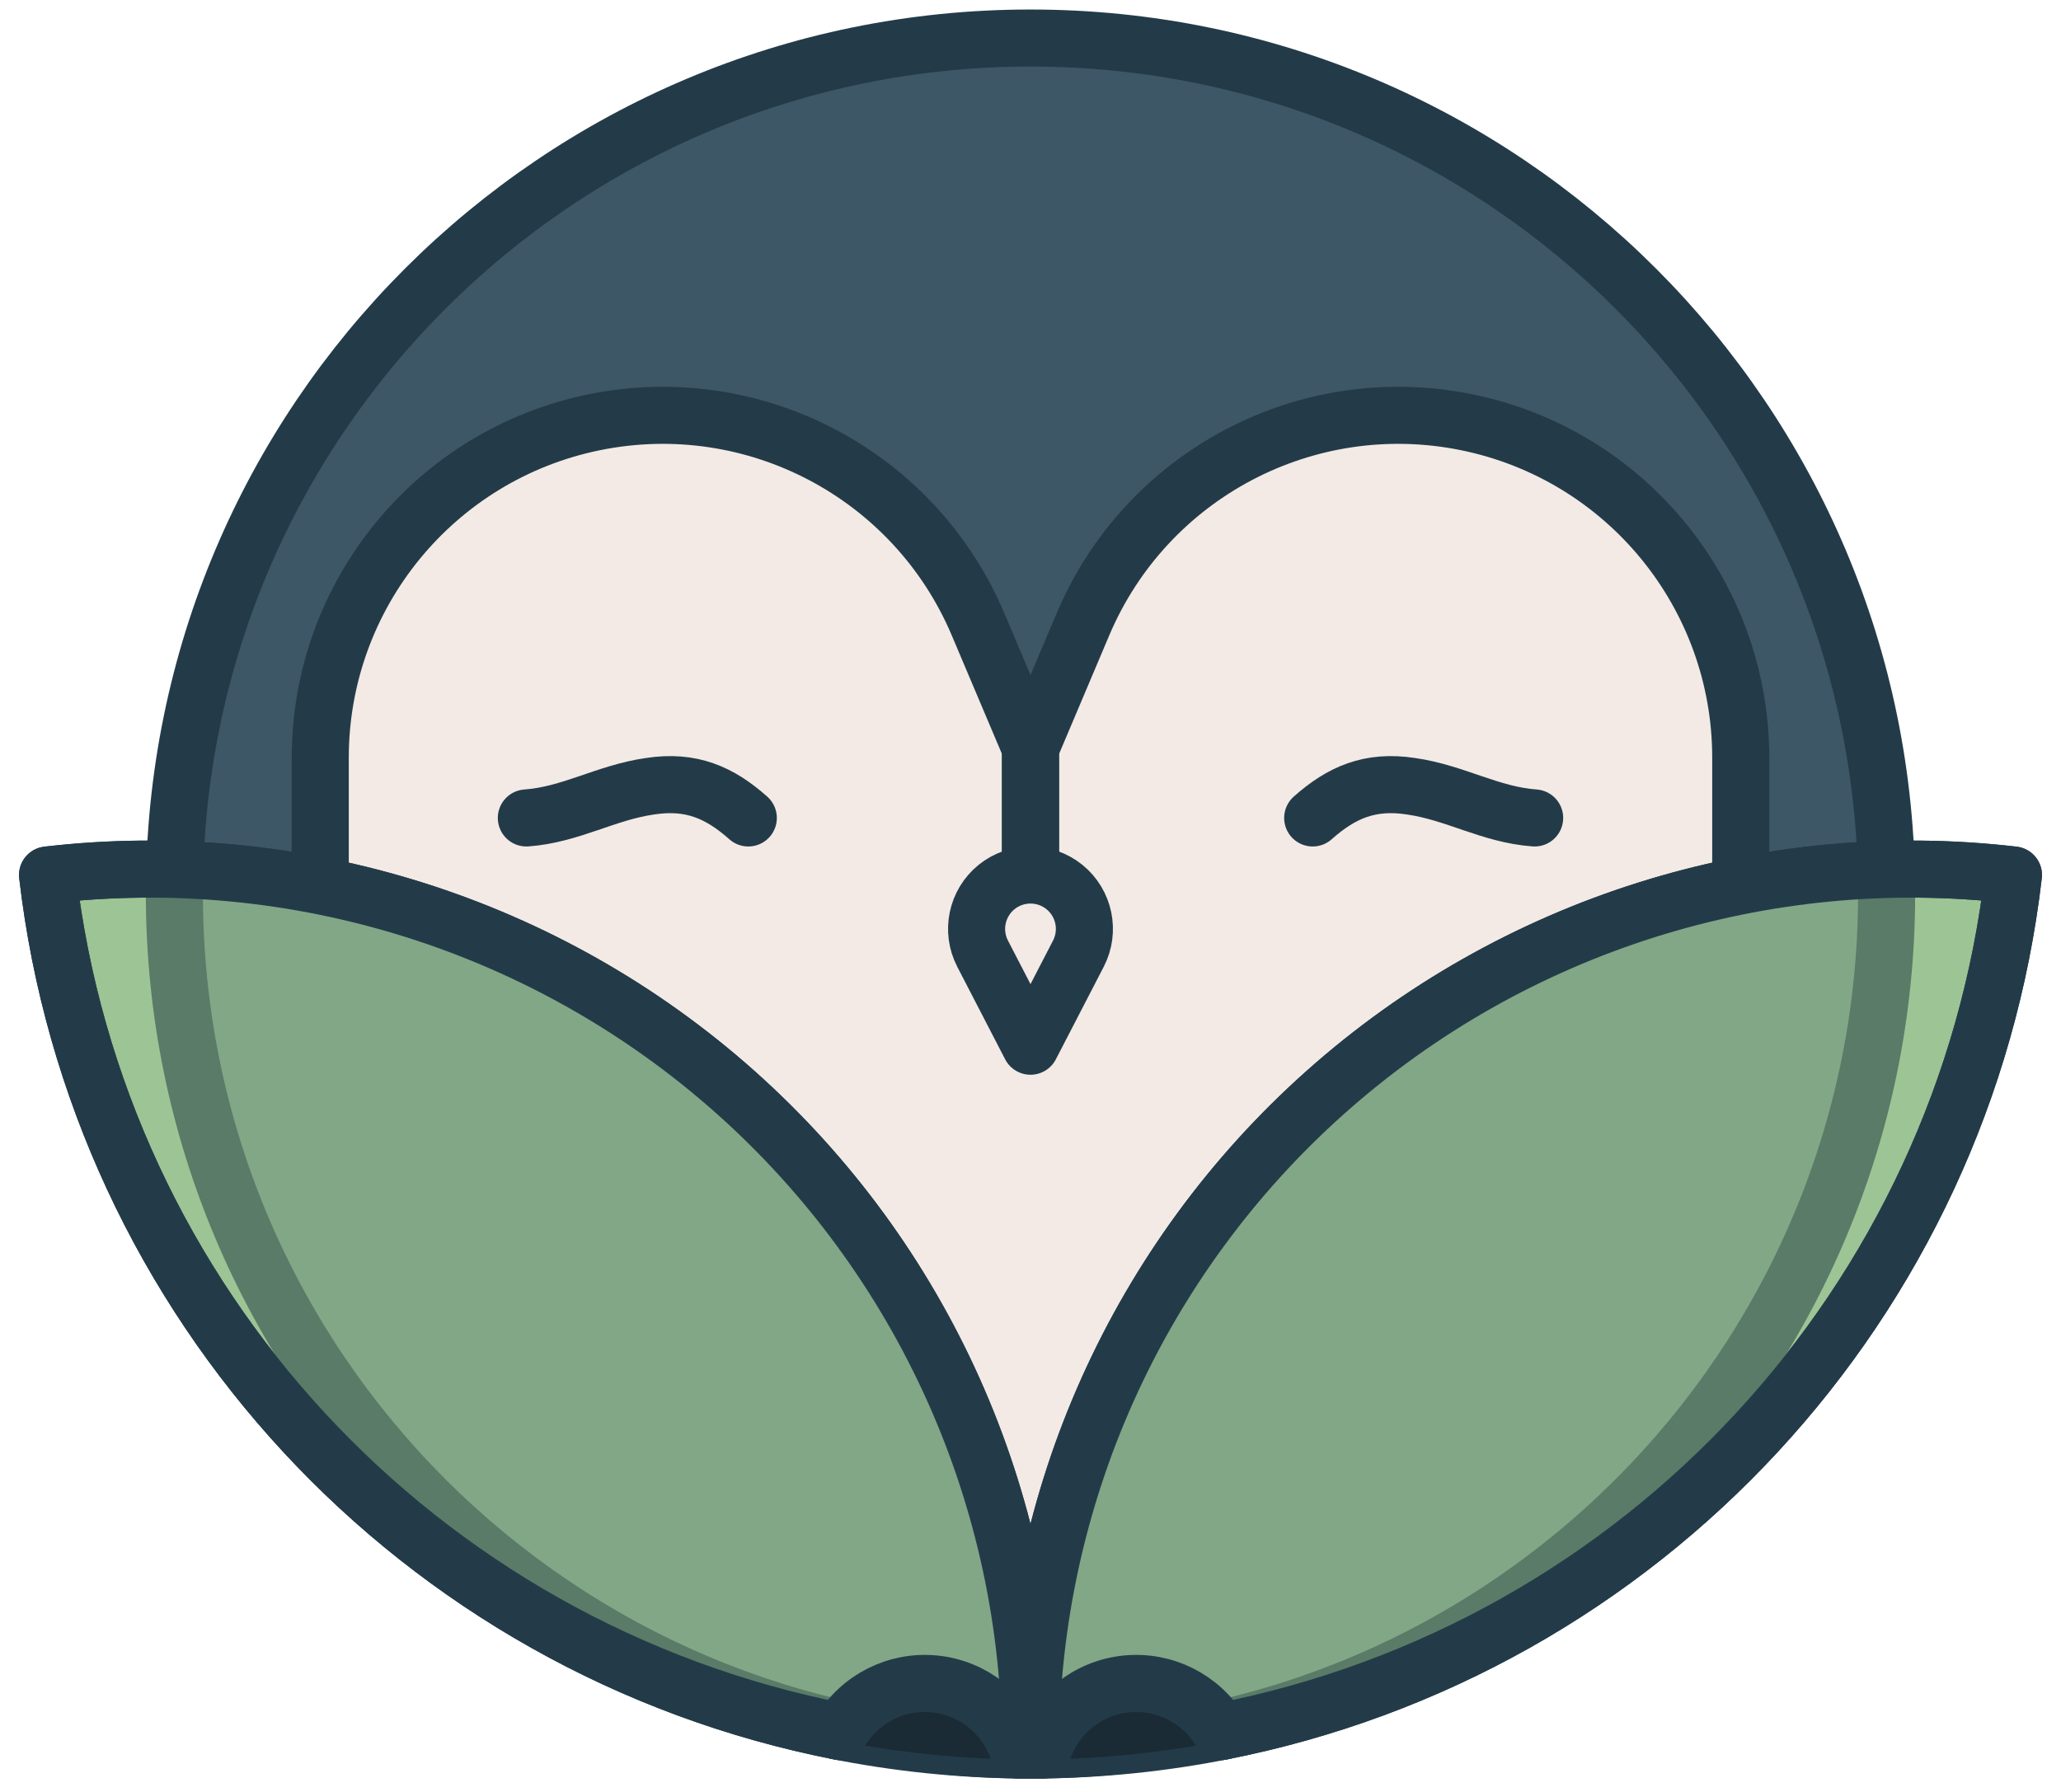
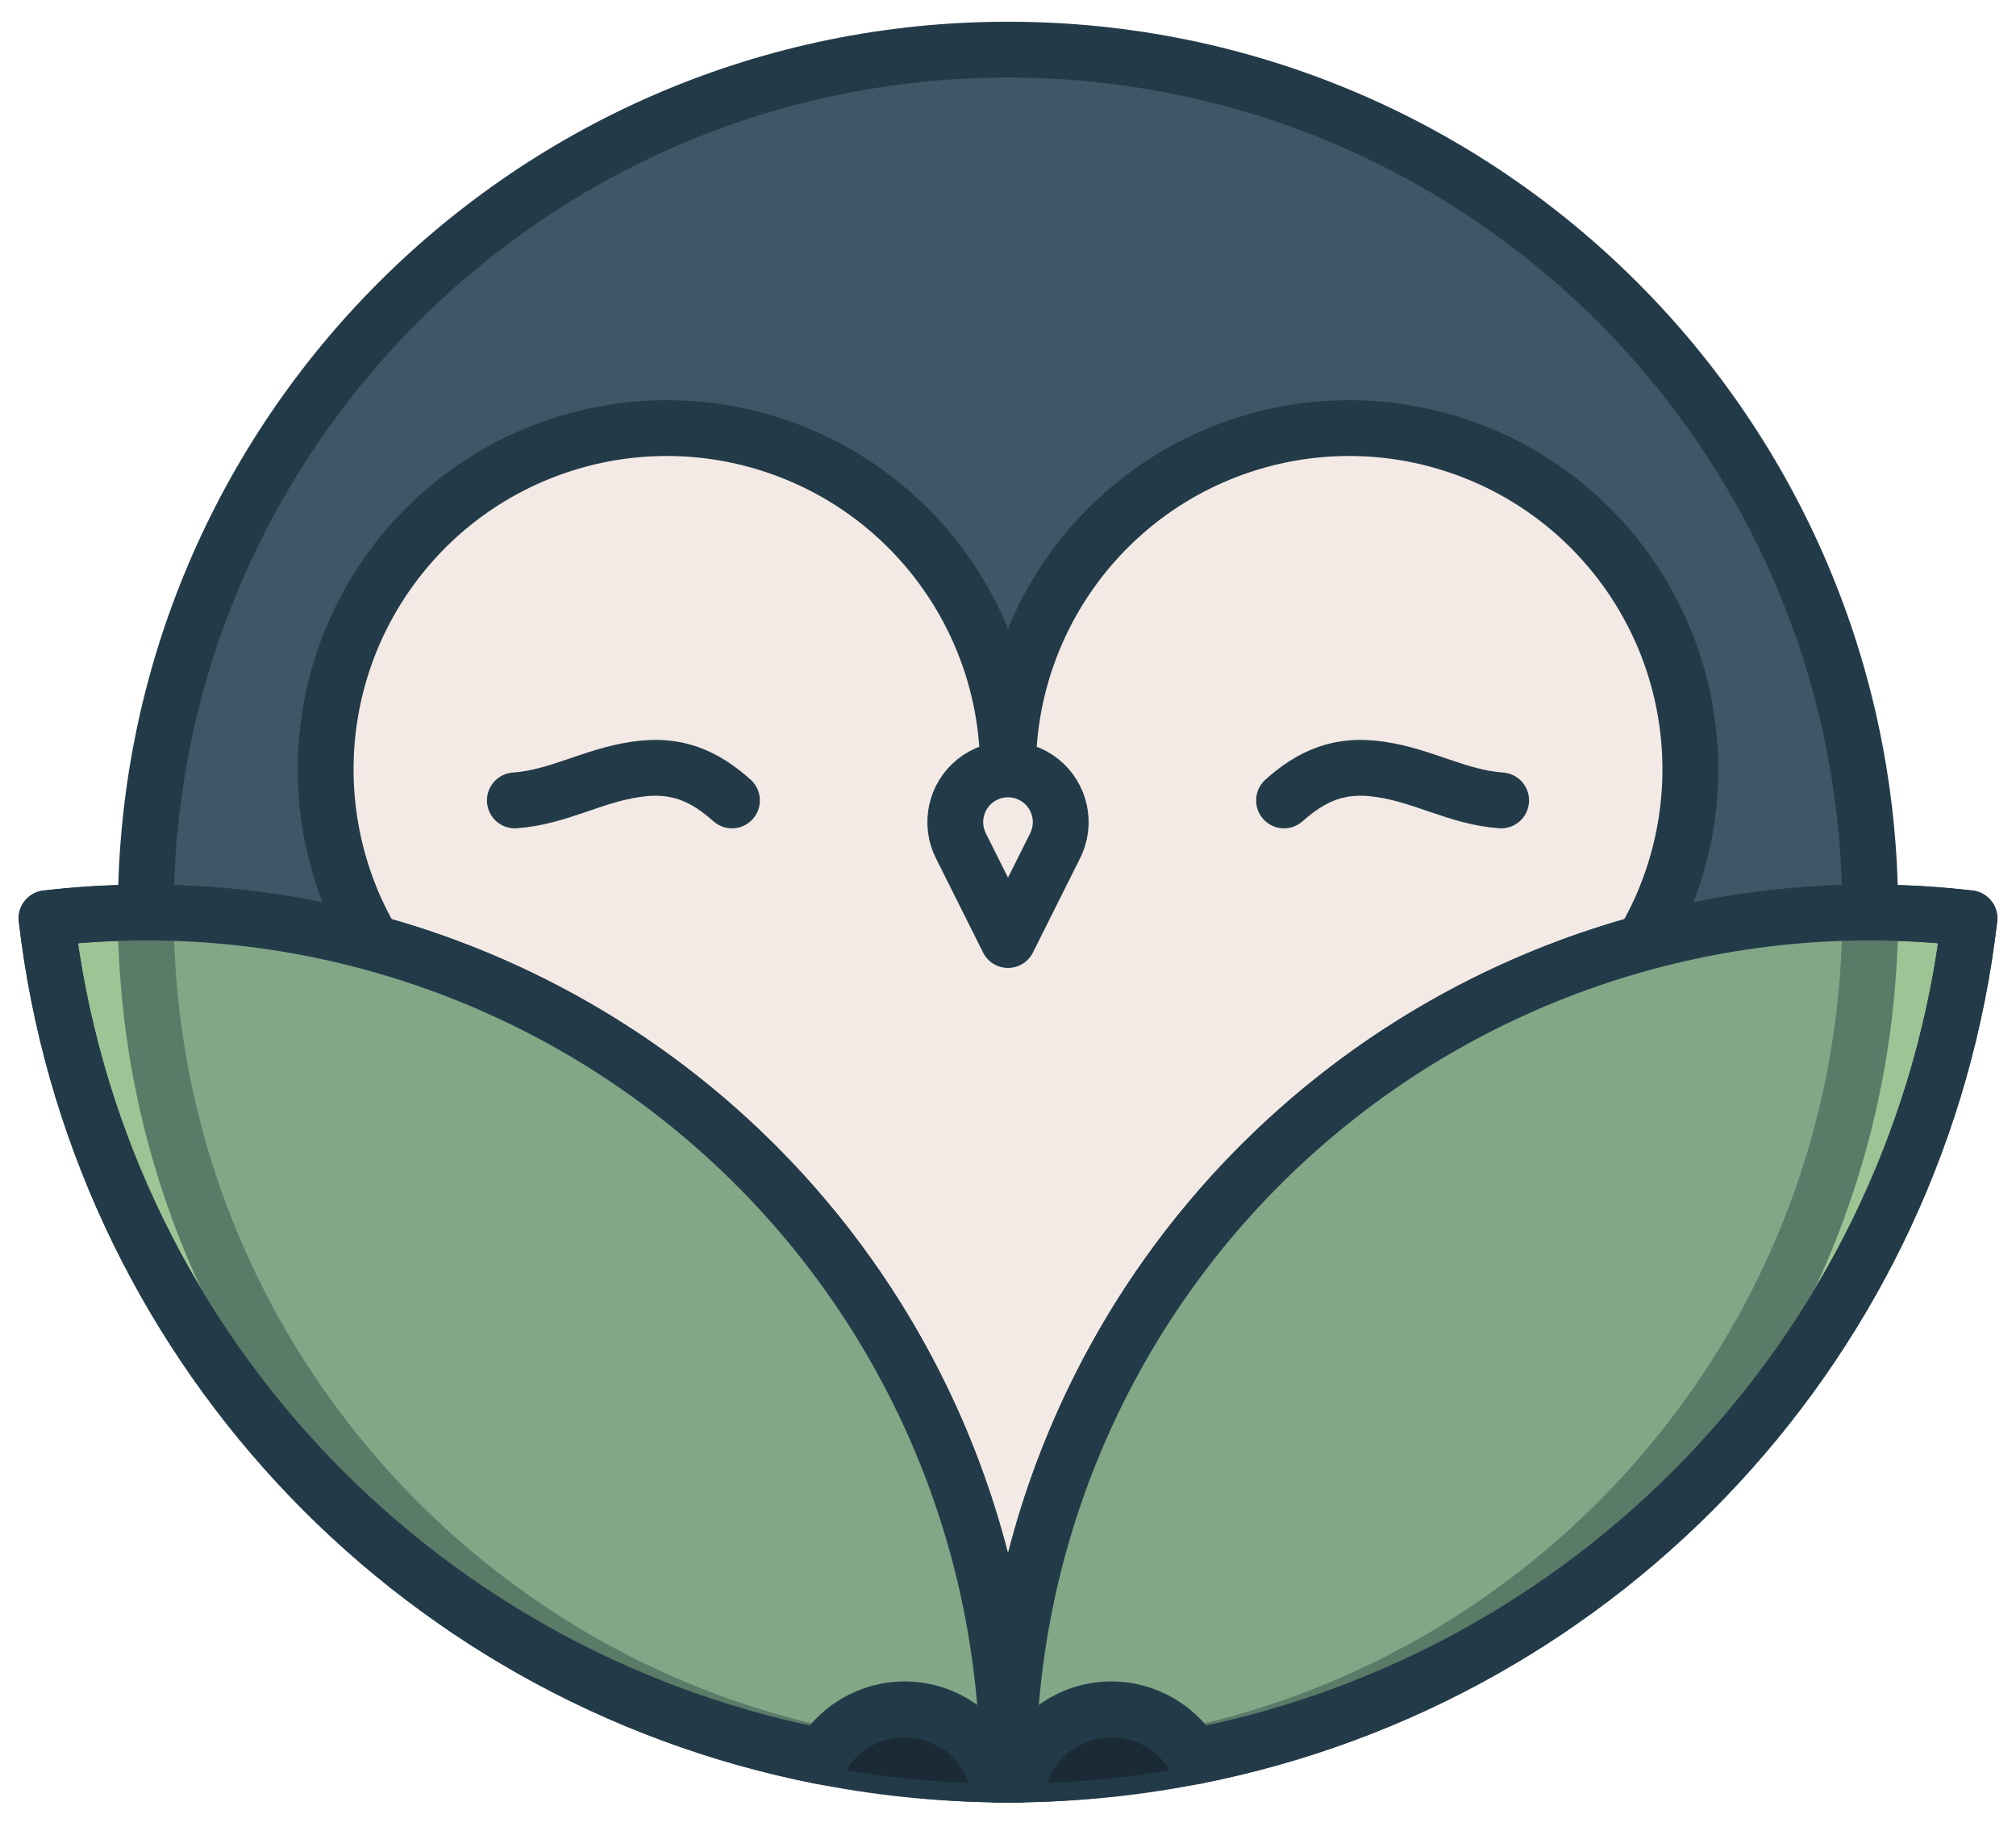
- <svg xmlns="http://www.w3.org/2000/svg" viewBox="0 0 650 565" width="650" height="565">
+ <svg xmlns="http://www.w3.org/2000/svg" viewBox="0 0 650 590" width="650" height="590">
  <defs>
    <clipPath id="ks-head">
-       <circle cx="325" cy="282" r="270" />
+       <circle cx="325" cy="294" r="278" />
    </clipPath>
    <clipPath id="ks-leaf-left">
-       <path d="M15 276 A277.86 277.86 0 0 1 325 552 A312.09 312.09 0 0 1 321 551.97 A31 31 0 0 0 265 546.18 A312.09 312.09 0 0 1 15 276 Z" />
+       <path d="M15 296 A277.86 277.86 0 0 1 325 572 A312.09 312.09 0 0 1 321 571.97 A31 31 0 0 0 265 566.18 A312.09 312.09 0 0 1 15 296 Z" />
    </clipPath>
    <clipPath id="ks-leaf-right">
-       <path d="M635 276 A277.86 277.86 0 0 0 325 552 A312.09 312.09 0 0 0 329 551.97 A31 31 0 0 1 385 546.18 A312.09 312.09 0 0 0 635 276 Z" />
+       <path d="M635 296 A277.86 277.86 0 0 0 325 572 A312.09 312.09 0 0 0 329 571.97 A31 31 0 0 1 385 566.18 A312.09 312.09 0 0 0 635 296 Z" />
    </clipPath>
  </defs>
  <g fill="none" stroke="#233b49" stroke-width="18" stroke-linecap="round" stroke-linejoin="round">
    <g id="head">
-       <circle cx="325" cy="282" r="270" fill="#3e5767" />
+       <circle cx="325" cy="294" r="278" fill="#3e5767" />
    </g>
    <g id="face" clip-path="url(#ks-head)">
-       <path fill="#f3eae5" stroke="none" d="M101 552 L101 239 A108 108 0 0 1 308.46 196.92 L325 236 L341.54 196.92 A108 108 0 0 1 549 239 L549 552 Z" />
-       <path id="face-left" d="M101 279.41 L101 239 A108 108 0 0 1 308.46 196.92 L325 236 L325 276" />
-       <path id="face-right" d="M549 279.41 L549 239 A108 108 0 0 0 341.54 196.92 L325 236 L325 276" />
+       <path fill="#f3eae5" stroke="none" d="M325 248 A110 110 0 1 0 127.74 314.97 L325 572 L522.26 314.97 A110 110 0 1 0 325 248 Z" />
+       <path id="face-left" d="M325 248 A110 110 0 1 0 127.74 314.97 L325 572" />
+       <path id="face-right" d="M325 248 A110 110 0 1 1 522.26 314.97 L325 572" />
    </g>
    <g id="eyes">
      <path id="eye-left" d="M166 258 C180 257 191 250 205 248 C218 246 227 250 236 258" />
      <path id="eye-right" d="M484 258 C470 257 459 250 445 248 C432 246 423 250 414 258" />
    </g>
    <g id="beak">
-       <path fill="#f3eae5" d="M309.9 300.81 A17 17 0 1 1 340.1 300.81 L325 330 Z" />
+       <path fill="#f3eae5" d="M309.8 272.61 A17 17 0 1 1 340.2 272.61 L325 303 Z" />
    </g>
    <g id="leaf-left">
-       <path fill="#9dc495" d="M15 276 A277.86 277.86 0 0 1 325 552 A312.09 312.09 0 0 1 321 551.97 A31 31 0 0 0 265 546.18 A312.09 312.09 0 0 1 15 276 Z" />
+       <path fill="#9dc495" d="M15 296 A277.86 277.86 0 0 1 325 572 A312.09 312.09 0 0 1 321 571.97 A31 31 0 0 0 265 566.18 A312.09 312.09 0 0 1 15 296 Z" />
      <g clip-path="url(#ks-leaf-left)">
-         <circle cx="325" cy="282" r="270" fill="#82a787" stroke="#5a7b67" />
+         <circle cx="325" cy="294" r="278" fill="#82a787" stroke="#5a7b67" />
      </g>
-       <path stroke="#233b49" d="M15 276 A277.86 277.86 0 0 1 325 552 A312.09 312.09 0 0 1 321 551.97 A31 31 0 0 0 265 546.18 A312.09 312.09 0 0 1 15 276 Z" />
+       <path stroke="#233b49" d="M15 296 A277.86 277.86 0 0 1 325 572 A312.09 312.09 0 0 1 321 571.97 A31 31 0 0 0 265 566.18 A312.09 312.09 0 0 1 15 296 Z" />
    </g>
    <g id="leaf-right">
-       <path fill="#9dc495" d="M635 276 A277.86 277.86 0 0 0 325 552 A312.09 312.09 0 0 0 329 551.97 A31 31 0 0 1 385 546.18 A312.09 312.09 0 0 0 635 276 Z" />
+       <path fill="#9dc495" d="M635 296 A277.86 277.86 0 0 0 325 572 A312.09 312.09 0 0 0 329 571.97 A31 31 0 0 1 385 566.18 A312.09 312.09 0 0 0 635 296 Z" />
      <g clip-path="url(#ks-leaf-right)">
-         <circle cx="325" cy="282" r="270" fill="#82a787" stroke="#5a7b67" />
+         <circle cx="325" cy="294" r="278" fill="#82a787" stroke="#5a7b67" />
      </g>
-       <path stroke="#233b49" d="M635 276 A277.86 277.86 0 0 0 325 552 A312.09 312.09 0 0 0 329 551.97 A31 31 0 0 1 385 546.18 A312.09 312.09 0 0 0 635 276 Z" />
+       <path stroke="#233b49" d="M635 296 A277.86 277.86 0 0 0 325 572 A312.09 312.09 0 0 0 329 571.97 A31 31 0 0 1 385 566.18 A312.09 312.09 0 0 0 635 296 Z" />
    </g>
    <g id="feet" fill="#1a2b35" stroke="none">
-       <path fill="#233b49" d="M261.54 554.67 A31 31 0 0 1 322.65 560.99 A321.09 321.09 0 0 1 261.54 554.67 Z" />
-       <path id="foot-left" d="M272.81 550.65 A22 22 0 0 1 312.44 554.75 A315.09 315.09 0 0 1 272.81 550.65 Z" />
-       <path fill="#233b49" d="M388.46 554.67 A31 31 0 0 0 327.35 560.99 A321.09 321.09 0 0 0 388.46 554.67 Z" />
-       <path id="foot-right" d="M377.19 550.65 A22 22 0 0 0 337.56 554.75 A315.09 315.09 0 0 0 377.19 550.65 Z" />
+       <path fill="#233b49" d="M261.54 574.67 A31 31 0 0 1 322.65 580.99 A321.09 321.09 0 0 1 261.54 574.67 Z" />
+       <path id="foot-left" d="M272.81 570.65 A22 22 0 0 1 312.44 574.75 A315.09 315.09 0 0 1 272.81 570.65 Z" />
+       <path fill="#233b49" d="M388.46 574.67 A31 31 0 0 0 327.35 580.99 A321.09 321.09 0 0 0 388.46 574.67 Z" />
+       <path id="foot-right" d="M377.19 570.65 A22 22 0 0 0 337.56 574.75 A315.09 315.09 0 0 0 377.19 570.65 Z" />
    </g>
  </g>
</svg>
